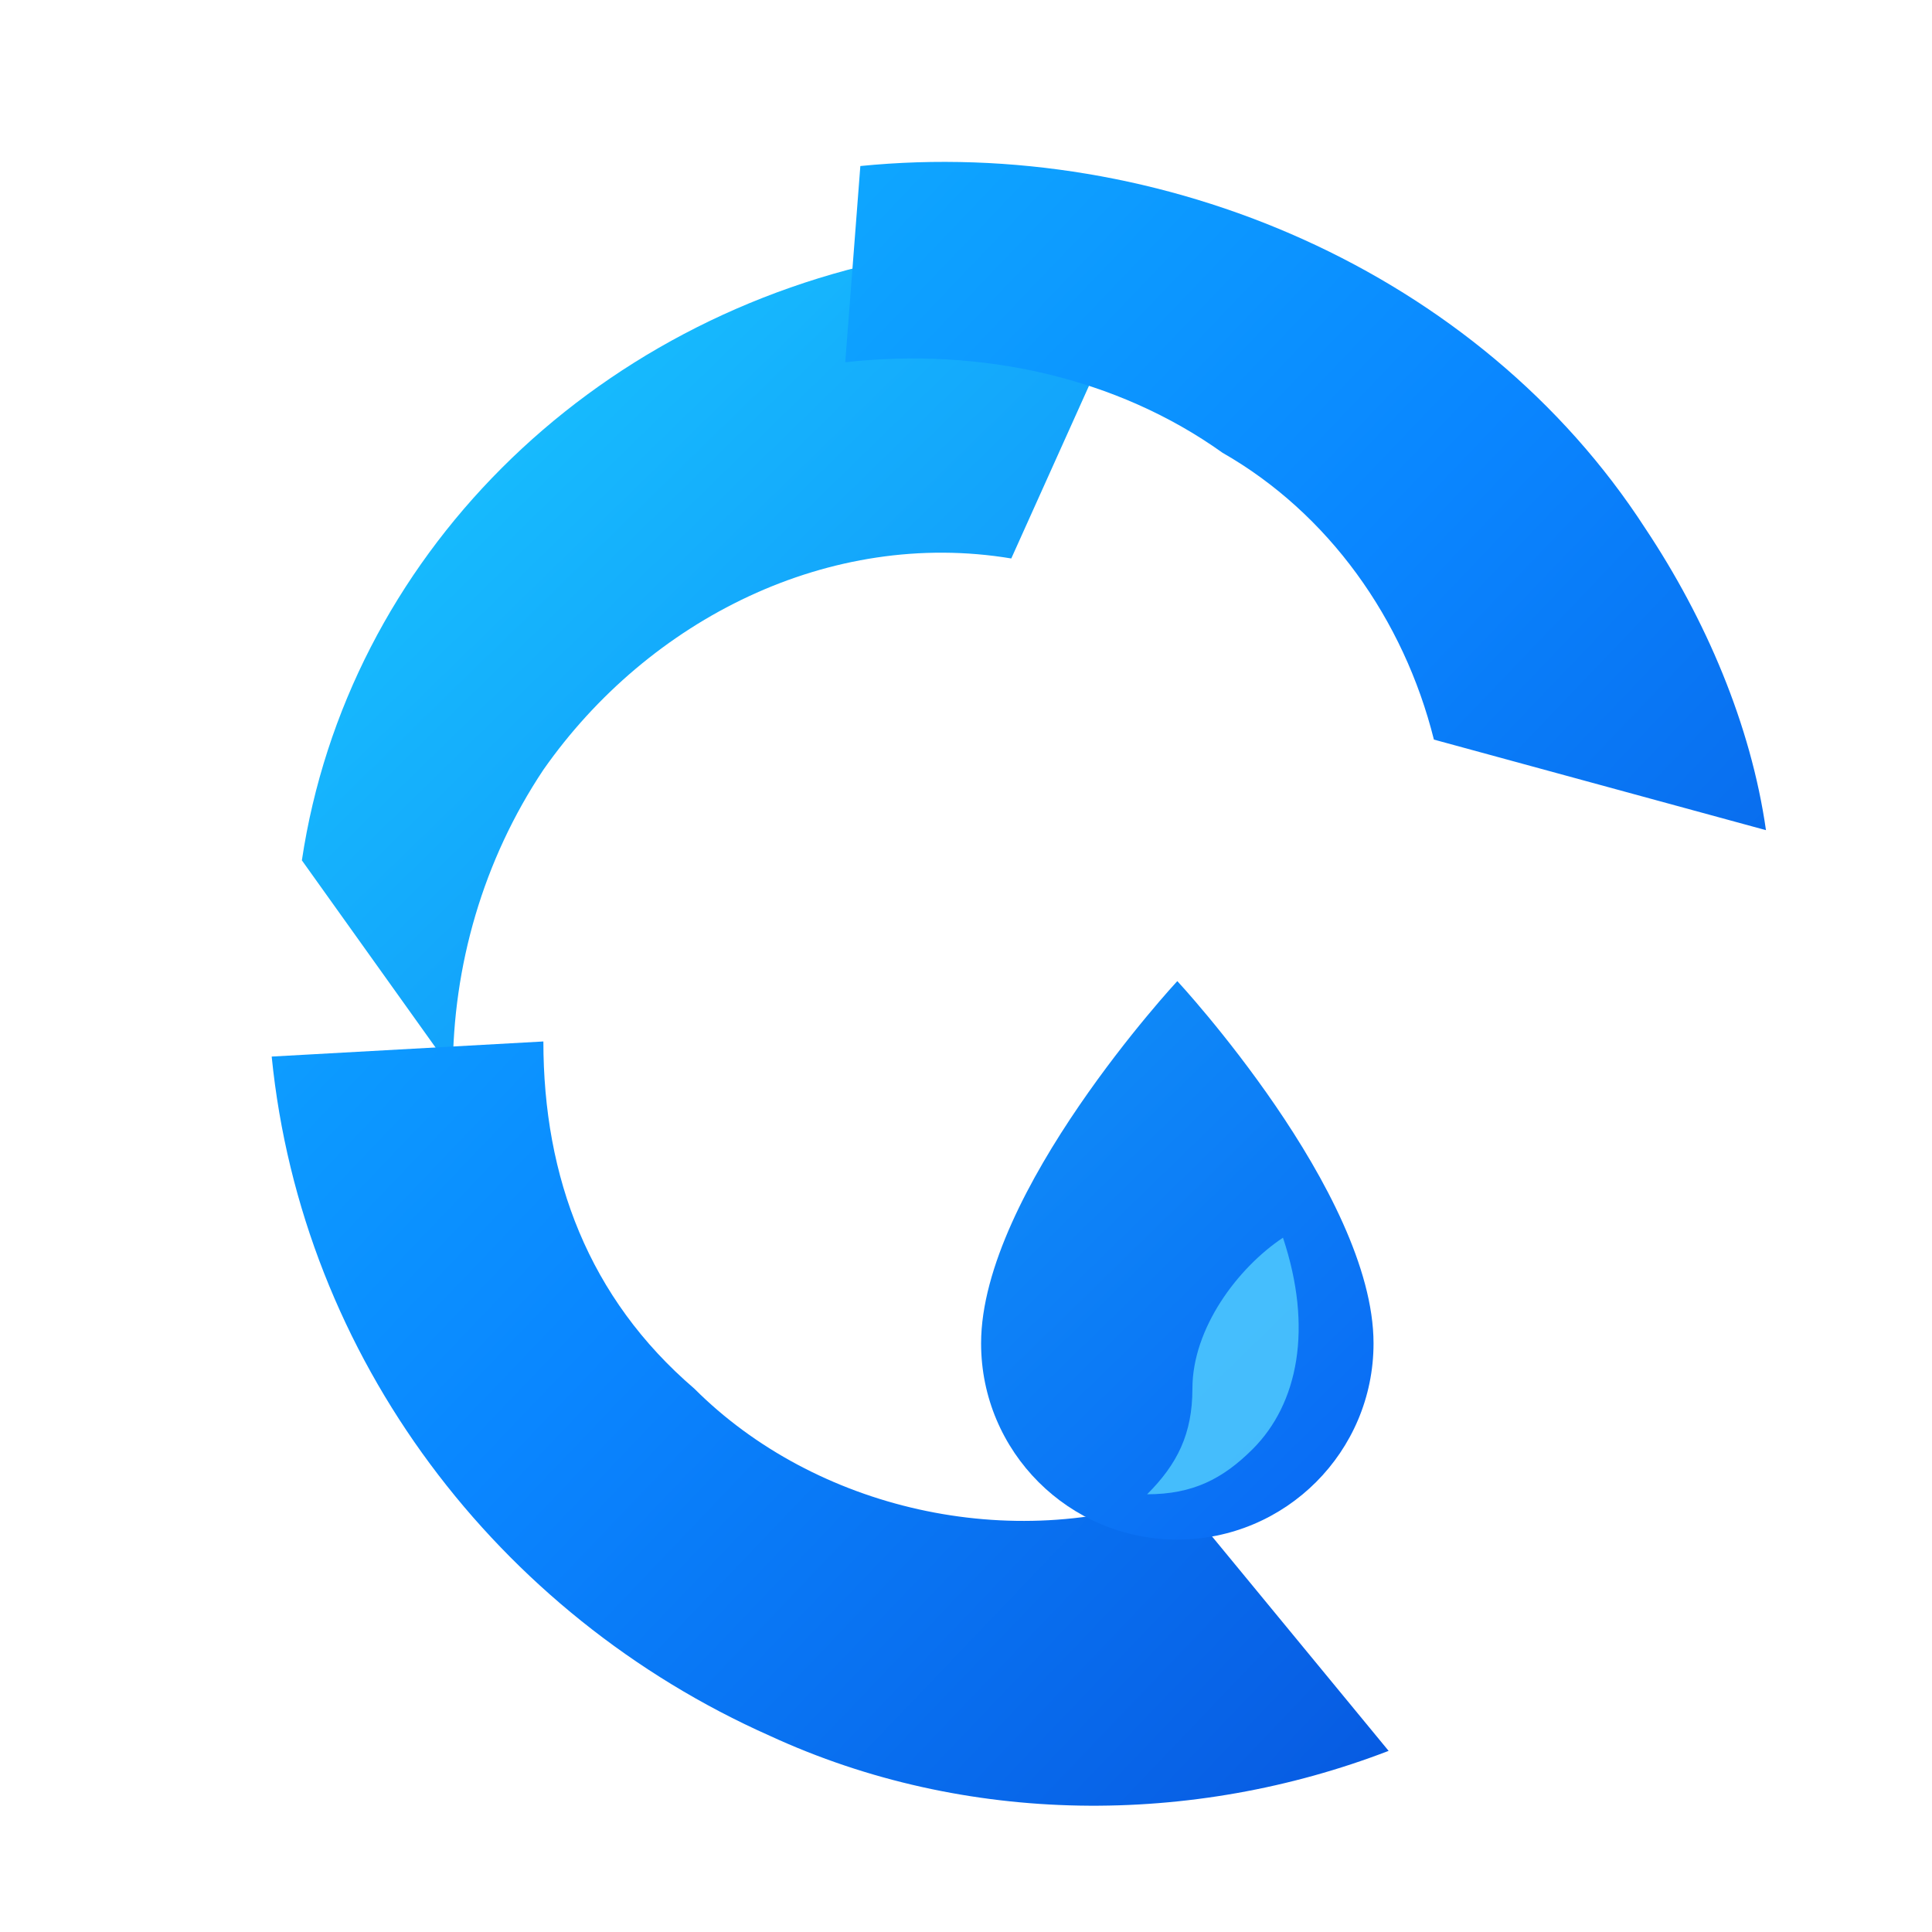
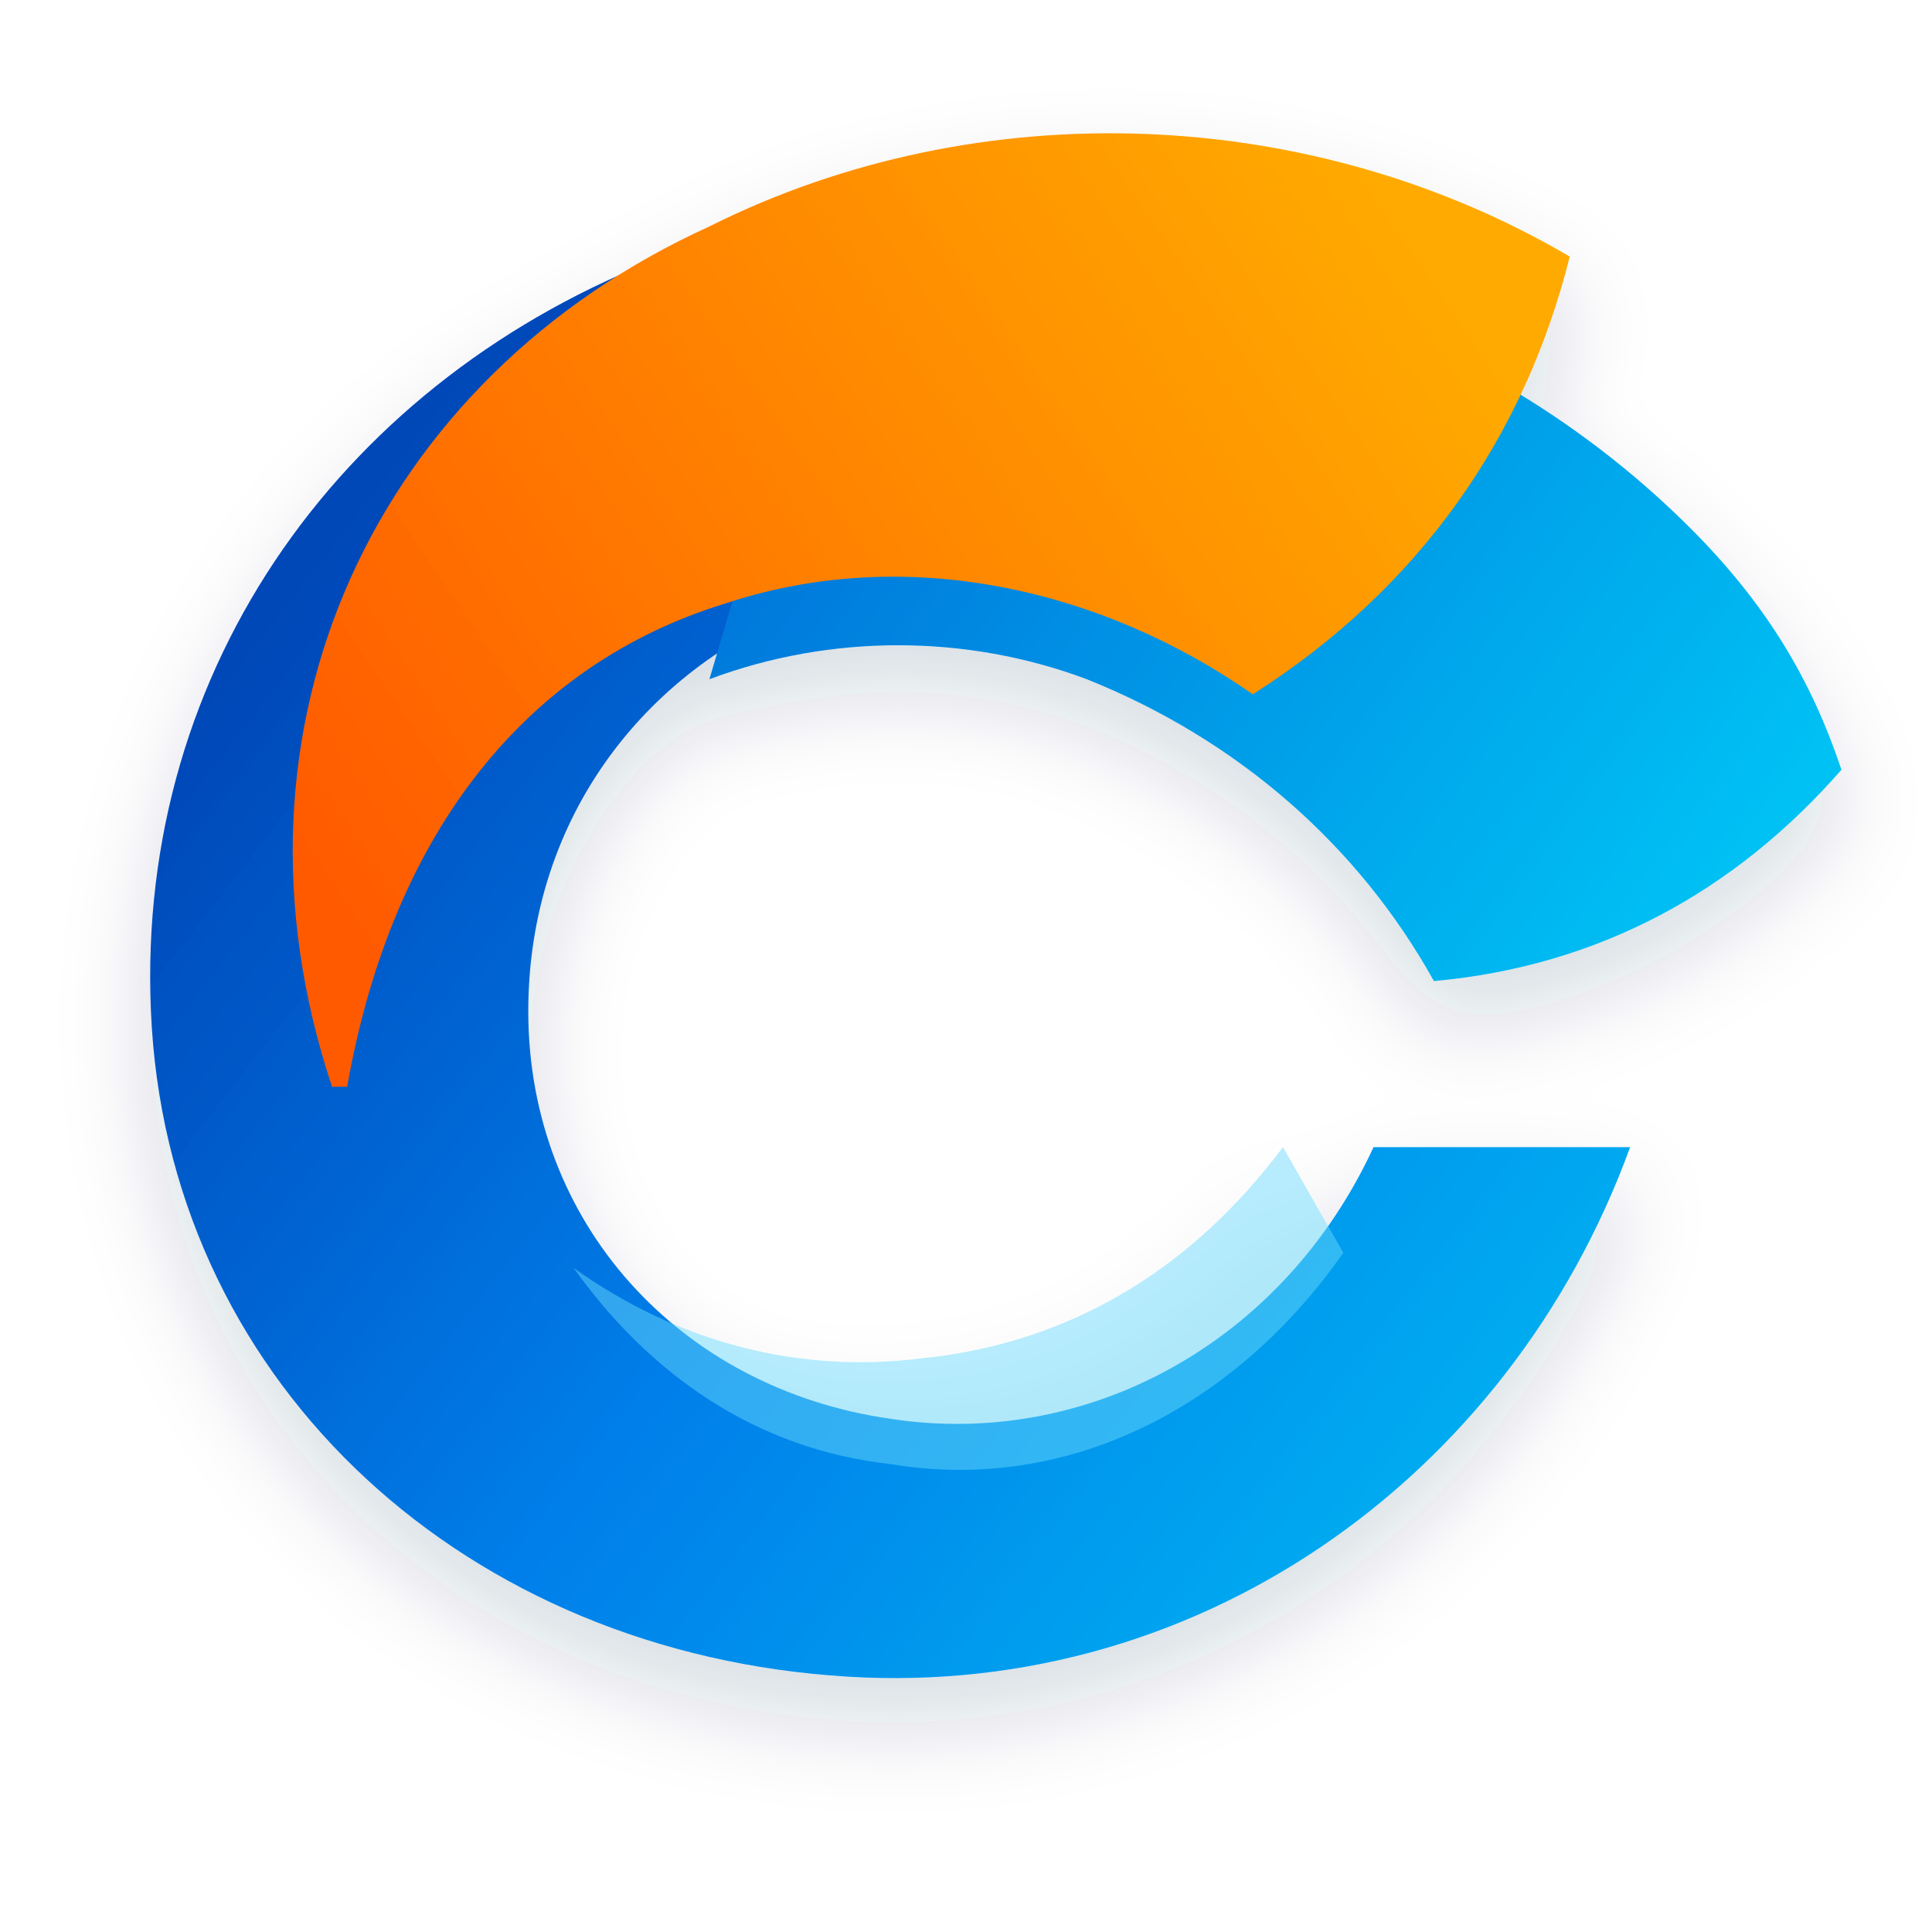
<svg xmlns="http://www.w3.org/2000/svg" viewBox="0 0 128 128" role="img" aria-labelledby="title desc">
  <defs>
-     <linearGradient id="g1" x1="18" y1="22" x2="108" y2="108" gradientUnits="userSpaceOnUse">
-       <stop offset="0" stop-color="#10B6FF" />
-       <stop offset="0.5" stop-color="#0A86FF" />
-       <stop offset="1" stop-color="#0757DF" />
+     <linearGradient id="blue" x1="20" y1="38" x2="106" y2="105" gradientUnits="userSpaceOnUse">
+       <stop offset="0" stop-color="#0047B8" />
+       <stop offset="0.48" stop-color="#007FEA" />
+       <stop offset="1" stop-color="#00B9F2" />
    </linearGradient>
-     <linearGradient id="g2" x1="24" y1="18" x2="98" y2="94" gradientUnits="userSpaceOnUse">
-       <stop offset="0" stop-color="#19C8FF" />
-       <stop offset="1" stop-color="#0969F4" />
+     <linearGradient id="blue2" x1="52" y1="17" x2="112" y2="62" gradientUnits="userSpaceOnUse">
+       <stop offset="0" stop-color="#006CD8" />
+       <stop offset="1" stop-color="#00C1F4" />
    </linearGradient>
+     <linearGradient id="orange" x1="26" y1="65" x2="95" y2="18" gradientUnits="userSpaceOnUse">
+       <stop offset="0" stop-color="#FF5A00" />
+       <stop offset="0.52" stop-color="#FF8500" />
+       <stop offset="1" stop-color="#FFAA00" />
+     </linearGradient>
+     <filter id="soft" x="-20%" y="-20%" width="140%" height="140%">
+       <feDropShadow dx="0" dy="3" stdDeviation="3" flood-color="#0D2C54" flood-opacity="0.16" />
+     </filter>
  </defs>
-   <path d="M20 57C23 37 39 21 60 17c6-1 11-1 16 0l-9 20c-12-2-24 4-31 14-4 6-6 13-6 20L20 57Z" fill="url(#g2)" />
-   <path d="M57 11c20-2 41 7 52 24 4 6 7 13 8 20L95 49c-2-8-7-15-14-19-7-5-16-7-25-6L57 11Z" fill="url(#g1)" />
-   <path d="M18 70c2 20 15 37 33 45 13 6 28 6 41 1l-14-17c-11 4-24 1-32-7-7-6-10-14-10-23L18 70Z" fill="url(#g1)" />
-   <path d="M65 89c0-10 13-24 13-24s13 14 13 24a13 13 0 1 1-26 0Z" fill="url(#g2)" />
-   <path d="M79 92c0-4 3-8 6-10 2 6 1 11-2 14-2 2-4 3-7 3 2-2 3-4 3-7Z" fill="#58D5FF" opacity="0.75" />
+   <g filter="url(#soft)">
+     <path fill="url(#blue)" d="M108 76c-8 22-29 37-53 35-25-2-44-20-45-44-1-23 13-42 34-50 17-7 36-5 51 4L83 42c-9-5-20-6-29-2-11 4-19 14-19 27 0 14 10 25 24 27 13 2 26-5 32-18h17Z" />
+     <path fill="url(#blue2)" d="M55 18c20-4 42 2 57 17 5 5 8 10 10 16-7 8-16 13-27 14-5-9-13-16-23-20-8-3-17-3-25 0l8-27Z" />
+     <path fill="url(#orange)" d="M22 72C14 48 25 25 47 15c18-9 40-8 57 2-3 12-10 22-21 29-10-7-23-10-35-6-13 4-22 15-25 32H22Z" />
+     <path fill="#69D9FA" opacity="0.48" d="M89 83c-7 10-18 16-30 14-9-1-16-6-21-13 7 5 15 7 23 6 10-1 18-6 24-14l4 7Z" />
+   </g>
</svg>
